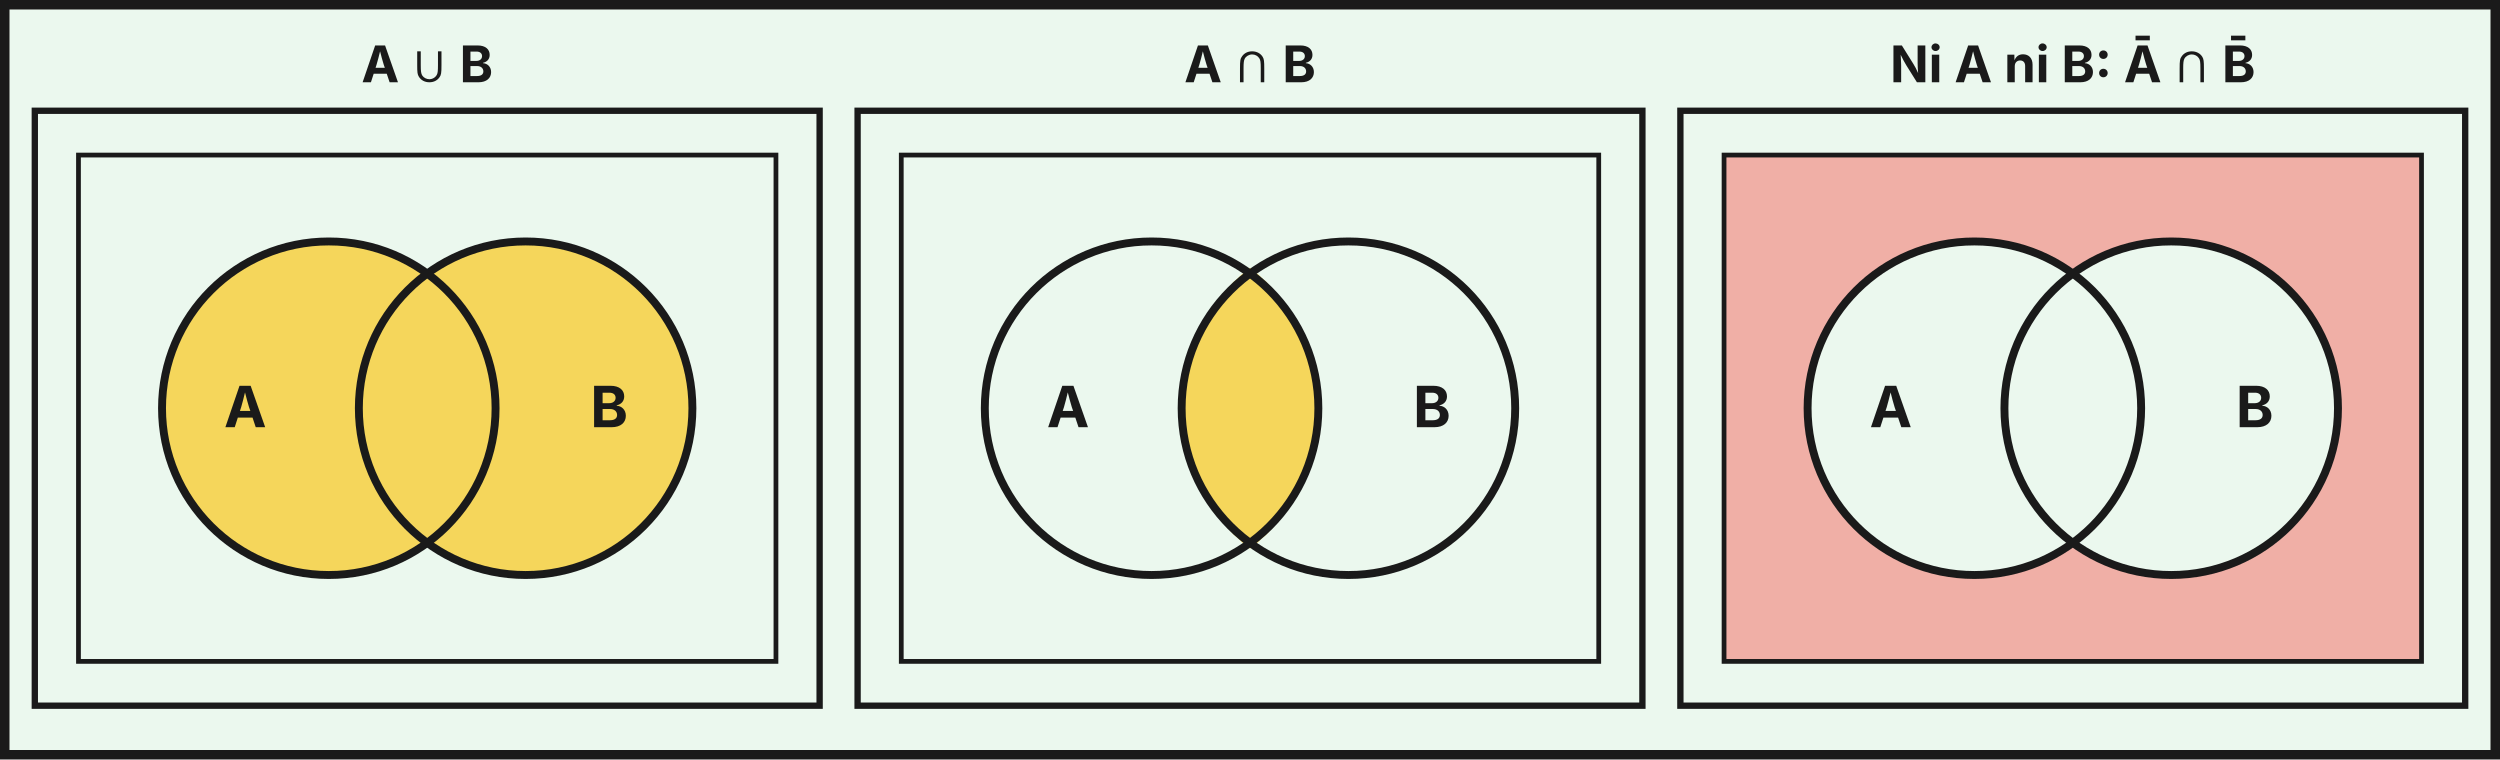
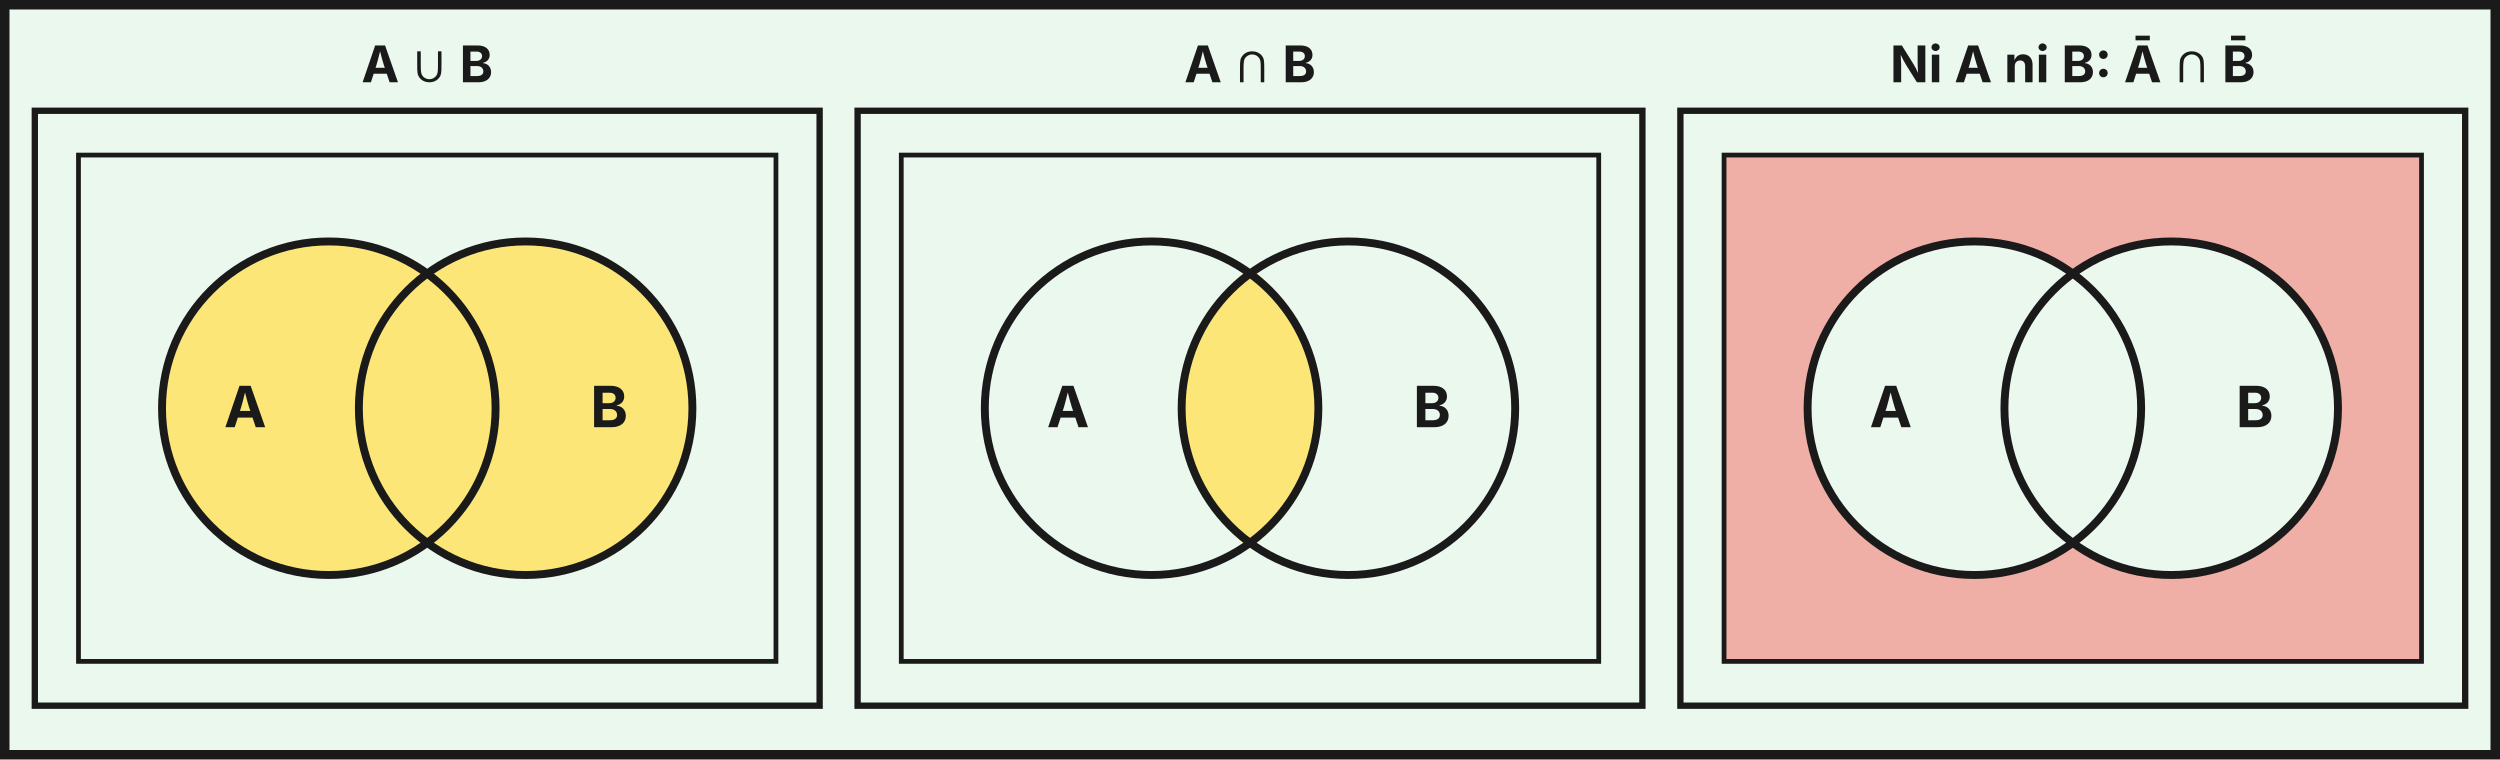
<svg xmlns="http://www.w3.org/2000/svg" viewBox="0 0 790 240" width="790" height="240" font-family="Inter, Helvetica, Arial, sans-serif" role="img">
  <defs>
    <marker id="f" viewBox="0 0 10 10" refX="9" refY="5" markerWidth="7" markerHeight="7" orient="auto">
      <path d="M0,0 L10,5 L0,10 z" fill="#1A1A1A" />
    </marker>
  </defs>
  <rect x="1.5" y="1.5" width="787" height="237" fill="#EBF8EE" stroke="#1A1A1A" stroke-width="3" />
  <text x="135.0" y="26" text-anchor="middle" font-size="16" font-weight="700" fill="#1A1A1A">A ∪ B</text>
  <g transform="translate(10,34)">
    <rect x="1" y="1" width="248" height="188" fill="#EBF8EE" stroke="#1A1A1A" stroke-width="2" />
-     <circle cx="93.9" cy="95.0" r="52.7" fill="#F5D65B" stroke="none" />
-     <circle cx="156.1" cy="95.0" r="52.7" fill="#F5D65B" stroke="none" />
+     <circle cx="93.9" cy="95.0" r="52.7" fill="#FCE678" stroke="none" />
+     <circle cx="156.1" cy="95.0" r="52.7" fill="#FCE678" stroke="none" />
    <circle cx="93.9" cy="95.0" r="52.7" fill="none" stroke="#1A1A1A" stroke-width="2.5" />
    <circle cx="156.1" cy="95.0" r="52.7" fill="none" stroke="#1A1A1A" stroke-width="2.5" />
    <rect x="14.8" y="15.0" width="220.4" height="160.0" fill="none" stroke="#1A1A1A" stroke-width="1.5" />
    <text x="67.5" y="101.0" text-anchor="middle" font-size="18" fill="#1A1A1A" font-weight="700">A</text>
    <text x="182.5" y="101.0" text-anchor="middle" font-size="18" fill="#1A1A1A" font-weight="700">B</text>
  </g>
  <text x="395.0" y="26" text-anchor="middle" font-size="16" font-weight="700" fill="#1A1A1A">A ∩ B</text>
  <g transform="translate(270,34)">
    <rect x="1" y="1" width="248" height="188" fill="#EBF8EE" stroke="#1A1A1A" stroke-width="2" />
    <circle cx="93.9" cy="95.0" r="52.7" fill="#EBF8EE" stroke="none" />
    <circle cx="156.1" cy="95.0" r="52.7" fill="#EBF8EE" stroke="none" />
-     <path d="M125.0,139.4 L126.3,138.3 L127.6,137.3 L128.8,136.1 L130.1,135.0 L131.2,133.8 L132.4,132.5 L133.5,131.2 L134.6,129.9 L135.6,128.6 L136.6,127.2 L137.5,125.8 L138.4,124.4 L139.3,122.9 L140.1,121.4 L140.9,119.9 L141.6,118.3 L142.3,116.8 L142.9,115.2 L143.5,113.6 L144.0,111.9 L144.5,110.3 L144.9,108.6 L145.3,106.9 L145.6,105.3 L145.9,103.6 L146.2,101.9 L146.3,100.2 L146.5,98.4 L146.5,96.7 L146.6,95.0 L146.5,93.3 L146.5,91.6 L146.3,89.8 L146.2,88.1 L145.9,86.4 L145.6,84.7 L145.3,83.1 L144.9,81.4 L144.5,79.7 L144.0,78.1 L143.5,76.4 L142.9,74.8 L142.3,73.2 L141.6,71.7 L140.9,70.1 L140.1,68.6 L139.3,67.1 L138.4,65.6 L137.5,64.2 L136.6,62.8 L135.6,61.4 L134.6,60.1 L133.5,58.8 L132.4,57.5 L131.2,56.2 L130.1,55.0 L128.8,53.9 L127.6,52.7 L126.3,51.7 L125.0,50.6 L125.0,50.6 L123.7,51.7 L122.4,52.7 L121.2,53.9 L119.9,55.0 L118.8,56.2 L117.6,57.5 L116.5,58.8 L115.4,60.1 L114.4,61.4 L113.4,62.8 L112.5,64.2 L111.6,65.6 L110.7,67.1 L109.9,68.6 L109.1,70.1 L108.4,71.7 L107.7,73.2 L107.1,74.8 L106.5,76.4 L106.0,78.1 L105.5,79.7 L105.1,81.4 L104.7,83.1 L104.4,84.7 L104.1,86.4 L103.8,88.1 L103.7,89.8 L103.5,91.6 L103.5,93.3 L103.4,95.0 L103.5,96.7 L103.5,98.4 L103.7,100.2 L103.8,101.9 L104.1,103.6 L104.4,105.3 L104.7,106.9 L105.1,108.6 L105.5,110.3 L106.0,111.9 L106.5,113.6 L107.1,115.2 L107.7,116.8 L108.4,118.3 L109.1,119.9 L109.9,121.4 L110.7,122.9 L111.6,124.4 L112.5,125.8 L113.4,127.2 L114.4,128.6 L115.4,129.9 L116.5,131.2 L117.6,132.5 L118.8,133.8 L119.9,135.0 L121.2,136.1 L122.4,137.3 L123.7,138.3 L125.0,139.4 Z" fill="#F5D65B" stroke="none" />
+     <path d="M125.0,139.4 L126.3,138.3 L127.6,137.3 L128.8,136.1 L130.1,135.0 L131.2,133.8 L132.4,132.5 L133.5,131.2 L134.6,129.9 L135.6,128.6 L136.6,127.2 L137.5,125.8 L138.4,124.4 L139.3,122.9 L140.1,121.4 L140.9,119.9 L141.6,118.3 L142.3,116.8 L142.9,115.2 L143.5,113.6 L144.0,111.9 L144.5,110.3 L144.9,108.6 L145.3,106.9 L145.6,105.3 L145.9,103.6 L146.2,101.9 L146.3,100.2 L146.5,98.4 L146.5,96.7 L146.6,95.0 L146.5,93.3 L146.5,91.6 L146.3,89.8 L146.2,88.1 L145.9,86.4 L145.6,84.7 L145.3,83.1 L144.9,81.4 L144.5,79.7 L144.0,78.1 L143.5,76.4 L142.9,74.8 L142.3,73.2 L141.6,71.7 L140.9,70.1 L140.1,68.6 L139.3,67.1 L138.4,65.6 L137.5,64.2 L136.6,62.8 L135.6,61.4 L134.6,60.1 L133.5,58.8 L132.4,57.5 L131.2,56.2 L130.1,55.0 L128.8,53.9 L127.6,52.7 L126.3,51.7 L125.0,50.6 L125.0,50.6 L123.7,51.7 L122.4,52.7 L121.2,53.9 L119.9,55.0 L118.8,56.2 L117.6,57.5 L116.5,58.8 L115.4,60.1 L114.4,61.4 L113.4,62.8 L112.5,64.2 L111.6,65.6 L110.7,67.1 L109.9,68.6 L109.1,70.1 L108.4,71.7 L107.7,73.2 L107.1,74.8 L106.5,76.4 L106.0,78.1 L105.5,79.7 L105.1,81.4 L104.7,83.1 L104.4,84.7 L104.1,86.4 L103.8,88.1 L103.7,89.8 L103.5,91.6 L103.5,93.3 L103.4,95.0 L103.5,96.7 L103.5,98.4 L103.7,100.2 L103.8,101.9 L104.1,103.6 L104.4,105.3 L104.7,106.9 L105.1,108.6 L105.5,110.3 L106.0,111.9 L106.5,113.6 L107.1,115.2 L107.7,116.8 L108.4,118.3 L109.1,119.9 L109.9,121.4 L110.7,122.9 L111.6,124.4 L112.5,125.8 L113.4,127.2 L114.4,128.6 L115.4,129.9 L116.5,131.2 L117.6,132.5 L118.8,133.8 L119.9,135.0 L121.2,136.1 L122.4,137.3 L123.7,138.3 L125.0,139.4 Z" fill="#FCE678" stroke="none" />
    <circle cx="93.9" cy="95.0" r="52.7" fill="none" stroke="#1A1A1A" stroke-width="2.5" />
    <circle cx="156.1" cy="95.0" r="52.7" fill="none" stroke="#1A1A1A" stroke-width="2.5" />
    <rect x="14.8" y="15.0" width="220.4" height="160.0" fill="none" stroke="#1A1A1A" stroke-width="1.5" />
    <text x="67.5" y="101.0" text-anchor="middle" font-size="18" fill="#1A1A1A" font-weight="700">A</text>
    <text x="182.5" y="101.0" text-anchor="middle" font-size="18" fill="#1A1A1A" font-weight="700">B</text>
  </g>
  <text x="655.0" y="26" text-anchor="middle" font-size="16" font-weight="700" fill="#1A1A1A">Ni A ni B: Ā ∩ B̄</text>
  <g transform="translate(530,34)">
    <rect x="1" y="1" width="248" height="188" fill="#EBF8EE" stroke="#1A1A1A" stroke-width="2" />
    <rect x="14.8" y="15.0" width="220.4" height="160.0" fill="#F4736C" fill-opacity="0.55" stroke="none" />
    <circle cx="93.9" cy="95.0" r="52.7" fill="#EBF8EE" stroke="none" />
    <circle cx="156.1" cy="95.0" r="52.7" fill="#EBF8EE" stroke="none" />
    <circle cx="93.9" cy="95.0" r="52.7" fill="none" stroke="#1A1A1A" stroke-width="2.5" />
    <circle cx="156.1" cy="95.0" r="52.7" fill="none" stroke="#1A1A1A" stroke-width="2.5" />
    <rect x="14.8" y="15.0" width="220.4" height="160.0" fill="none" stroke="#1A1A1A" stroke-width="1.5" />
    <text x="67.5" y="101.0" text-anchor="middle" font-size="18" fill="#1A1A1A" font-weight="700">A</text>
    <text x="182.5" y="101.0" text-anchor="middle" font-size="18" fill="#1A1A1A" font-weight="700">B</text>
  </g>
</svg>
